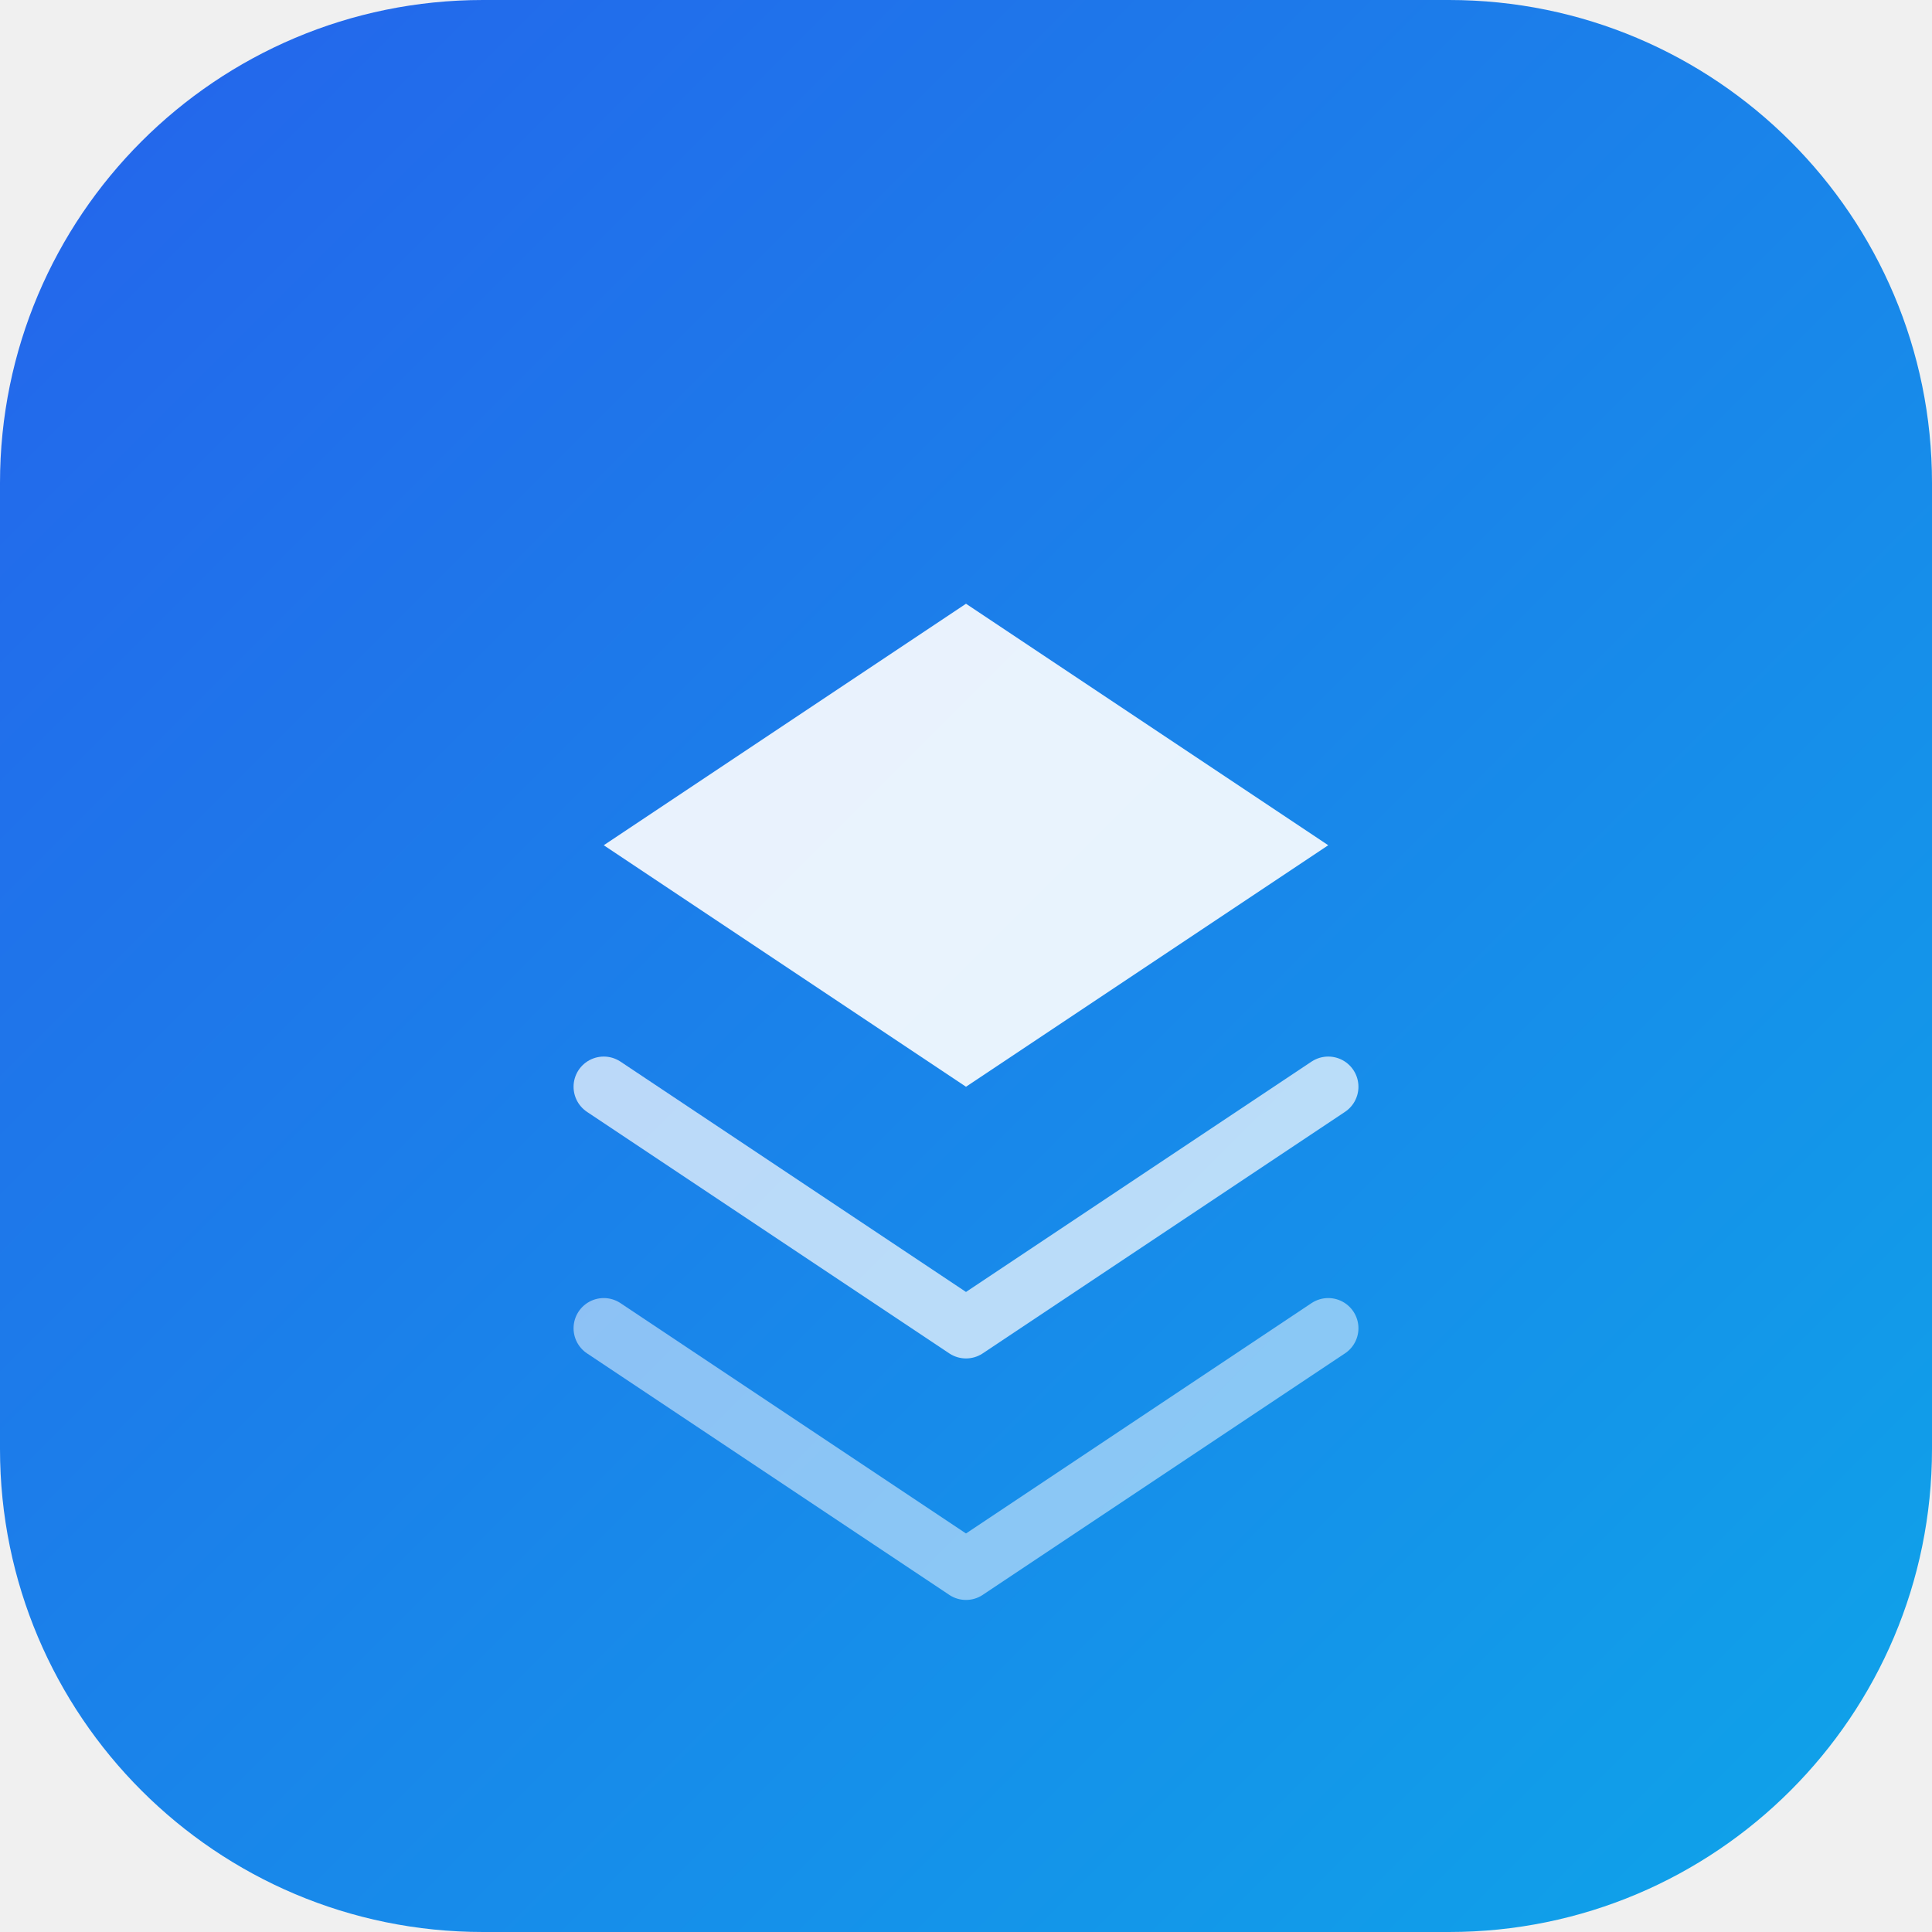
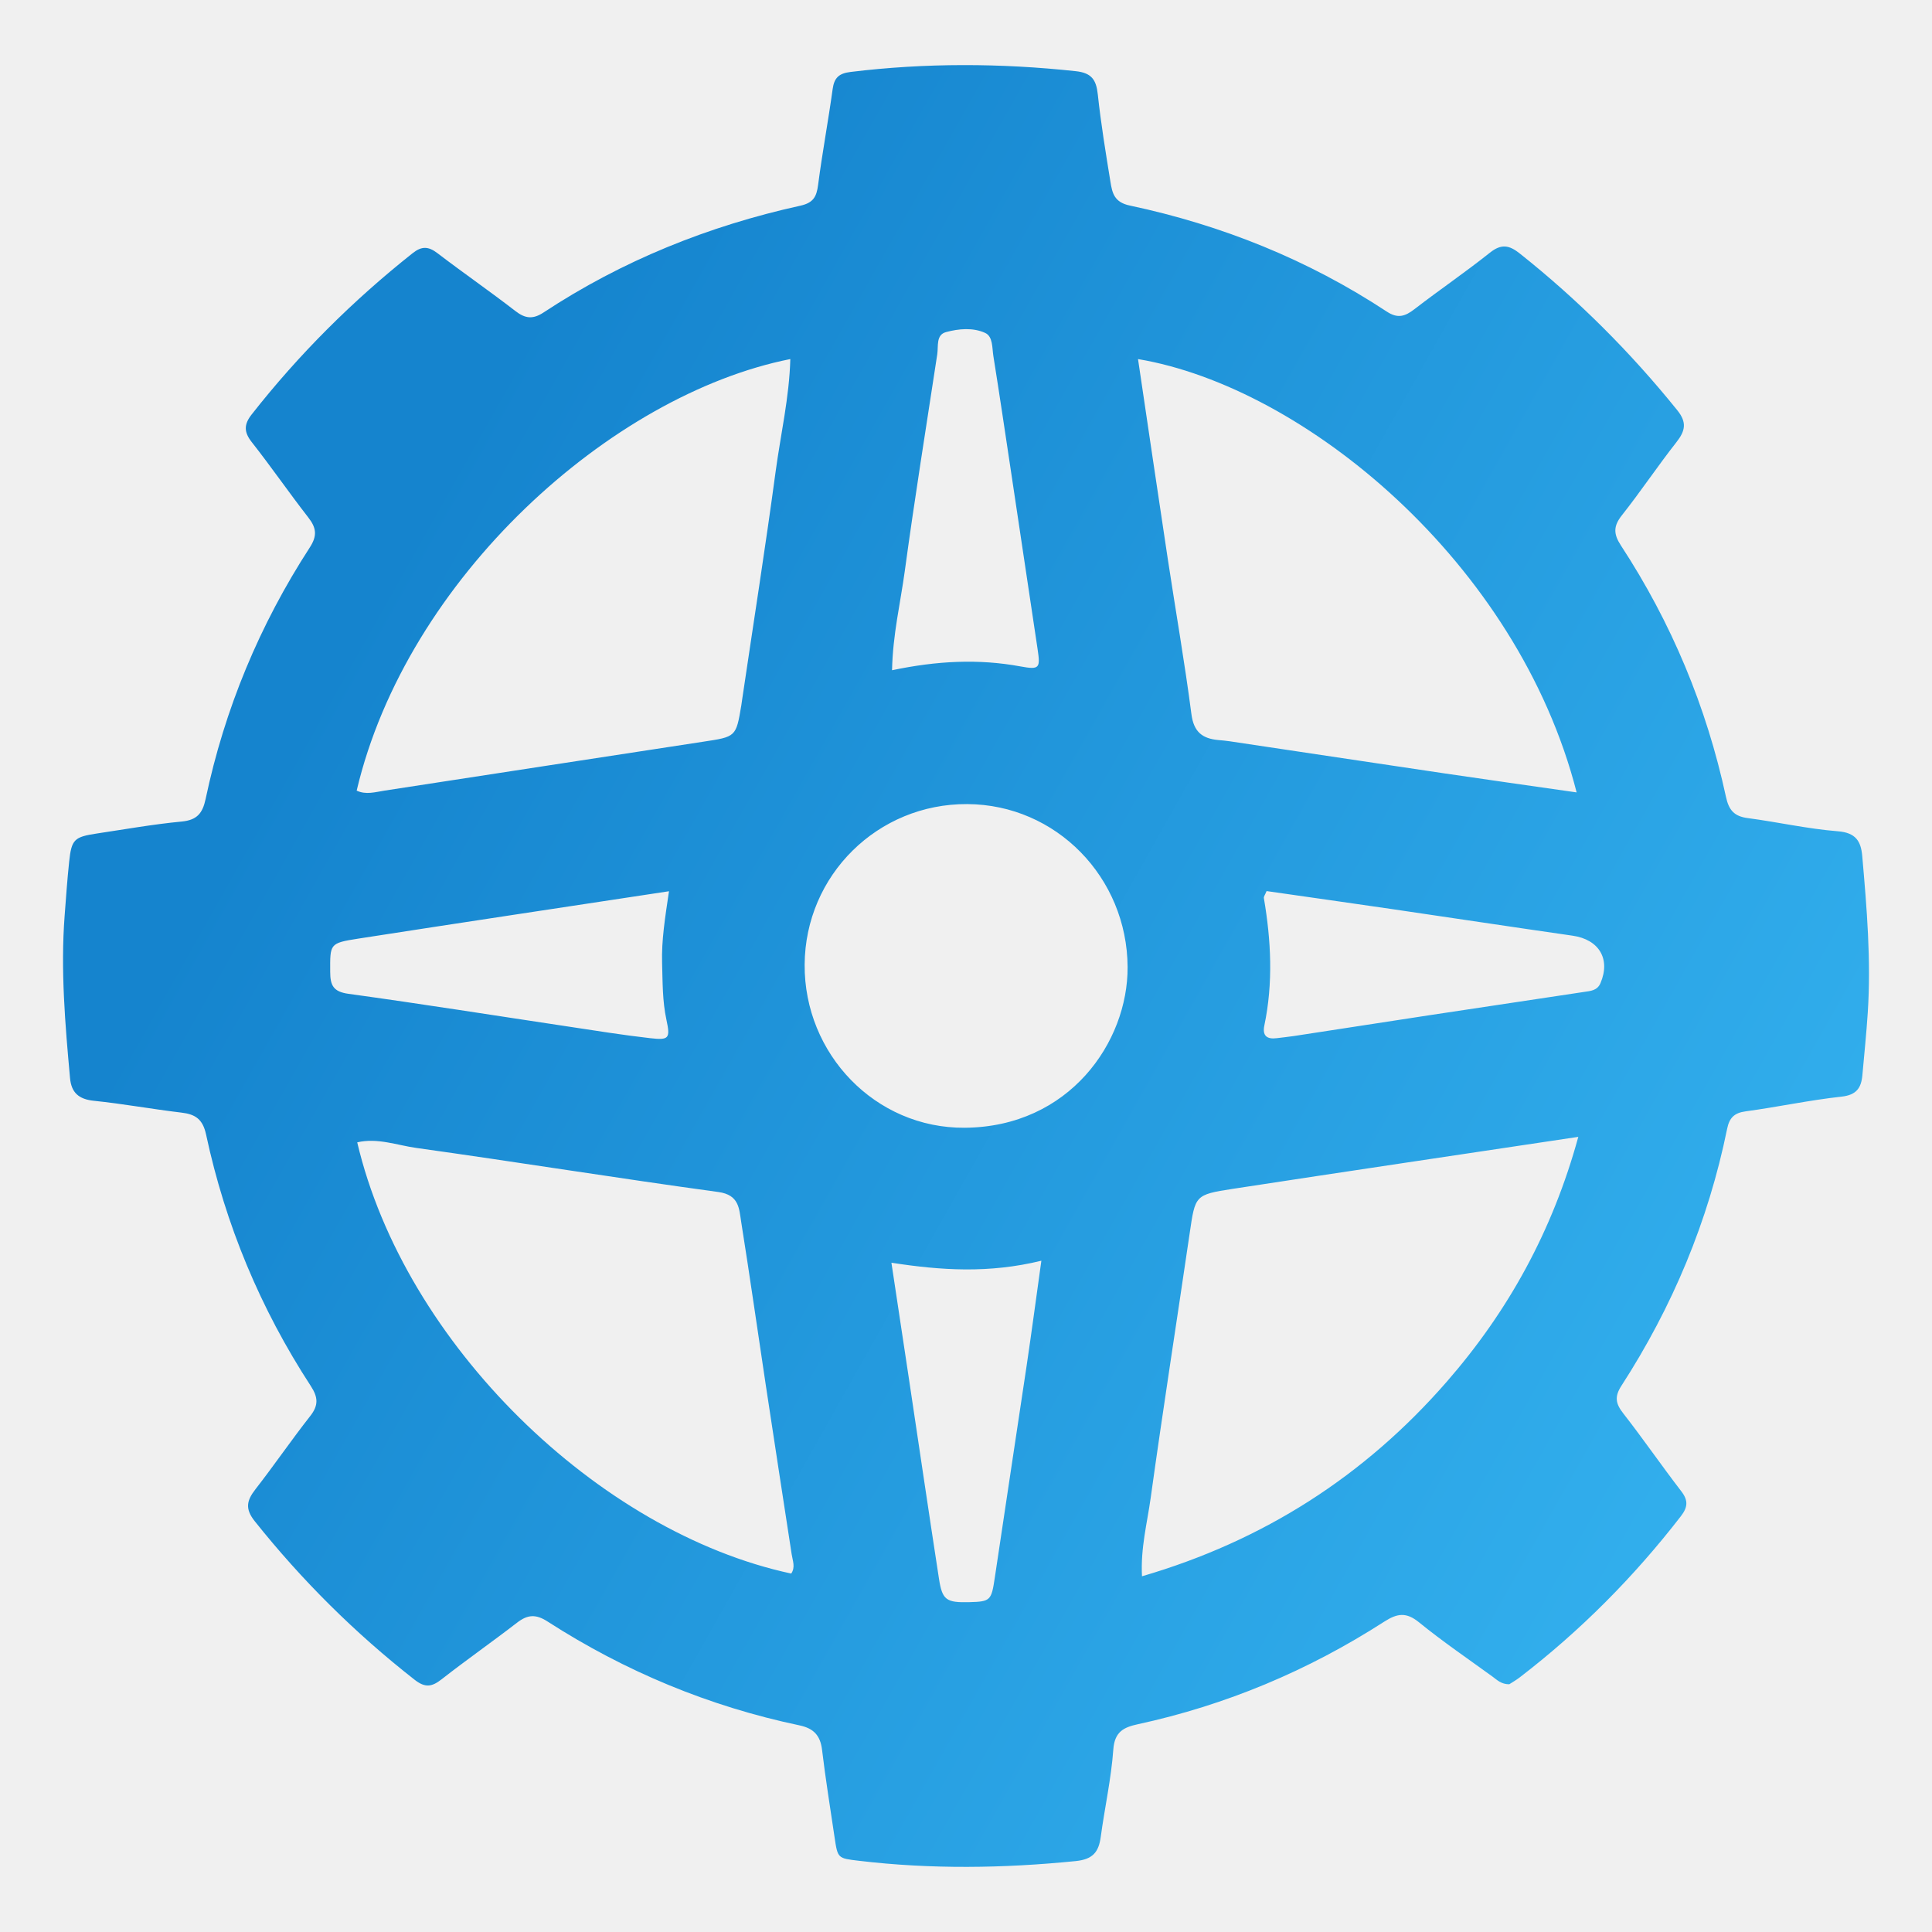
- <svg xmlns="http://www.w3.org/2000/svg" width="512" height="512" viewBox="0 0 512 512" fill="none">
-   <defs>
-     <linearGradient id="blueGradient" x1="0%" y1="0%" x2="100%" y2="100%">
-       <stop offset="0%" style="stop-color:#2563eb;stop-opacity:1" />
-       <stop offset="100%" style="stop-color:#0ea5e9;stop-opacity:1" />
-     </linearGradient>
-   </defs>
-   <rect width="512" height="512" rx="128" fill="url(#blueGradient)" />
-   <g transform="translate(128, 128)">
-     <path d="M128 32L32 96L128 160L224 96L128 32Z" fill="white" opacity="0.9" />
-     <path d="M32 160L128 224L224 160" stroke="white" stroke-width="16" stroke-linecap="round" stroke-linejoin="round" opacity="0.7" />
-     <path d="M32 224L128 288L224 224" stroke="white" stroke-width="16" stroke-linecap="round" stroke-linejoin="round" opacity="0.5" />
+ <svg xmlns="http://www.w3.org/2000/svg" version="1.1" id="svg2" x="0px" y="0px" viewBox="0 0 1080 1080" style="enable-background:new 0 0 1080 1080;" xml:space="preserve">
+   <g>
+     <g>
+       <g>
+         <linearGradient id="SVGID_1_" gradientUnits="userSpaceOnUse" x1="103.344" y1="293.978" x2="982.934" y2="789.408">
+           <stop offset="0.108" style="stop-color:#1584CE" />
+           <stop offset="1" style="stop-color:#32AFED" />
+         </linearGradient>
+         <path style="fill:url(#SVGID_1_);" d="M1041,478.47c-0.73-8.28-3.65-12.98-13.57-13.78c-16.92-1.34-33.62-5.15-50.49-7.38     c-7.54-0.99-10.52-4.45-12.13-11.92c-10.89-50.39-30.47-97.3-58.71-140.47c-4.14-6.32-4.31-10.74,0.49-16.8     c10.56-13.34,20.02-27.55,30.54-40.93c4.98-6.34,5.97-11.07,0.47-17.88c-26.18-32.46-55.44-61.73-88.12-87.67     c-5.89-4.67-10.3-5.43-16.62-0.38c-13.73,10.94-28.28,20.84-42.18,31.57c-5.22,4.03-9.3,5.41-15.48,1.34     c-44.04-29.02-92.24-48.36-143.72-59.29c-8.68-1.84-9.74-7.09-10.74-13.27c-2.64-16.25-5.32-32.53-7.07-48.89     c-0.88-8.19-3.51-11.98-12.33-12.93c-42-4.52-83.91-4.69-125.87,0.43c-6.46,0.79-9.13,3.19-10.01,9.56     c-2.46,17.88-5.81,35.65-8.13,53.55c-0.86,6.63-2.64,10.05-9.95,11.66c-51.39,11.32-99.54,30.7-143.58,59.72     c-5.87,3.86-10.17,3.43-15.65-0.81c-14.31-11.07-29.22-21.37-43.59-32.36c-5.03-3.84-8.77-4.07-13.87-0.03     c-33.54,26.58-63.62,56.54-90.04,90.22c-4.32,5.51-4.37,9.78,0.1,15.44c10.86,13.79,20.83,28.28,31.61,42.12     c4.5,5.77,5.08,10.16,0.84,16.71c-28.06,43.26-47.6,90.18-58.26,140.65c-1.68,7.92-4.77,11.78-13.38,12.6     c-15.86,1.51-31.61,4.31-47.39,6.68c-12.71,1.91-14.19,3.31-15.51,15.77c-1.07,10.04-1.76,20.13-2.53,30.2     c-2.3,30.37,0.28,60.58,3.02,90.78c0.74,8.12,4.89,11.8,13.29,12.66c16.39,1.69,32.64,4.68,49.01,6.62     c7.86,0.92,11.92,3.74,13.75,12.26c10.8,50.4,30.36,97.33,58.52,140.54c4.08,6.26,4.46,10.77-0.29,16.8     c-10.52,13.38-20.14,27.47-30.6,40.9c-4.88,6.26-6.01,10.91-0.43,17.9c26.36,33.06,56.07,62.57,89.37,88.63     c5.94,4.65,9.66,3.99,15.11-0.27c13.83-10.83,28.25-20.89,42.15-31.63c5.85-4.52,10.45-4.92,17.05-0.66     c43.35,27.92,90.3,47.43,140.83,58.06c7.88,1.66,11.65,5.59,12.62,13.65c1.95,16.35,4.59,32.61,7,48.91     c1.76,11.91,1.81,11.73,13.63,13.14c40.38,4.8,80.71,4.22,121.14,0.17c9.51-0.96,12.86-4.95,14.02-13.49     c2.2-16.32,5.85-32.5,7.03-48.88c0.71-9.88,5.73-12.4,13.61-14.11c49.41-10.71,95.31-29.99,137.74-57.3     c7.34-4.73,12.36-5.53,19.54,0.31c13.19,10.73,27.31,20.34,41.09,30.35c2.53,1.84,4.82,4.27,9.34,4.28     c1.48-0.96,3.78-2.25,5.85-3.84c33.97-26.09,63.88-56.21,90.08-90.09c3.9-5.04,4.24-8.79,0.23-13.99     c-11.04-14.33-21.29-29.26-32.42-43.51c-4.21-5.39-5.01-9.27-1.07-15.37c28.59-44.21,48.6-92.04,59.13-143.68     c1.23-6.06,3.88-8.92,10.32-9.78c17.91-2.42,35.65-6.27,53.61-8.23c8.37-0.91,11.04-4.87,11.68-11.97     c1.05-11.65,2.24-23.3,3.01-34.97C1046,536.79,1043.56,507.63,1041,478.47 M441.79,200.72c-0.56,21.39-5.4,42.05-8.21,62.9     c-5.74,42.58-12.44,85.03-18.73,127.53c-0.15,1.05-0.28,2.11-0.45,3.15c-2.97,17.74-2.99,17.54-21.49,20.35     c-59.32,9.03-118.62,18.24-177.93,27.31c-5.16,0.79-10.4,2.47-15.6,0.01C227.33,323.28,341.48,220.69,441.79,200.72      M184.58,543.31c-0.06-15.69-0.46-16.1,15.68-18.61c57.14-8.88,114.32-17.46,173.71-26.49c-2.21,14.95-4.23,27.47-3.85,40.17     c0.32,10.6,0.14,21.17,2.42,31.69c2.26,10.48,1.39,11.47-9.06,10.28c-15.29-1.73-30.51-4.2-45.73-6.49     c-40.96-6.14-81.87-12.66-122.89-18.3C186.32,554.4,184.61,550.84,184.58,543.31 M442.29,879.63     c-107.83-23.12-216.15-128.48-242.6-241.05c11.37-2.65,22.2,1.61,33.02,3.12c56.34,7.86,112.5,16.94,168.86,24.64     c11.68,1.6,11.58,9.33,12.76,16.71c4.85,30.42,9.17,60.91,13.77,91.37c4.76,31.5,9.62,62.99,14.46,94.48     C443.11,872.5,444.73,876.11,442.29,879.63 M505.76,319.36c5.51-40.53,12.01-80.92,18.18-121.36c0.68-4.51-0.8-10.83,4.9-12.36     c7.1-1.91,15.09-2.64,21.88,0.47c4.4,2.02,3.84,8.35,4.58,12.92c3.44,21.51,6.62,43.05,9.86,64.59     c4.97,33.1,9.93,66.2,14.87,99.3c1.57,10.52,1.14,11.59-9.53,9.62c-23.44-4.32-46.62-3.17-71.84,2.13     C499.07,354.66,503.35,337.09,505.76,319.36 M573.88,763.53c-5.85,39.38-11.91,78.73-17.74,118.12     c-1.92,12.99-2.38,13.67-14.17,13.96c-13.01,0.33-15.23-1.09-17.09-13.17c-5.74-37.25-11.21-74.55-16.8-111.82     c-3.14-20.94-6.31-41.87-9.77-64.75c27.78,4.31,54.51,6.05,83.82-1.12C579.17,725.96,576.66,744.77,573.88,763.53 M539.29,630.42     c-49.95,0.38-89.81-41.24-89.49-91.22c0.33-49.99,40.84-89.98,90.9-89.71c49.76,0.26,89.38,41.04,89.64,91.12     C630.55,582.45,597.78,629.98,539.29,630.42 M881.35,442.96c-25.86-3.71-49.98-7.09-74.08-10.66     c-39.96-5.92-79.9-11.96-119.86-17.92c-2.11-0.31-4.23-0.5-6.35-0.69c-8.9-0.81-13.76-4.5-15.05-14.48     c-3.76-28.95-8.82-57.73-13.19-86.6c-5.64-37.22-11.1-74.47-16.66-111.88C728.96,216.31,848.43,314.35,881.35,442.96      M808.67,772.48c-45.78,52.5-102.13,88.77-170.29,108.67c-0.83-15.81,2.9-29.71,4.84-43.68c6.86-49.42,14.58-98.72,21.82-148.08     c3.1-21.15,2.87-21.56,24.11-24.82c63.46-9.73,126.98-19.13,193.13-29.06C867.88,688.09,843.14,732.96,808.67,772.48      M894.69,549.55c-1.8,4.25-5.6,4.4-9.22,4.95c-28.89,4.37-57.78,8.67-86.67,13.05c-25.2,3.83-50.39,7.75-75.6,11.61     c-3.15,0.48-6.33,0.78-9.49,1.19c-5.49,0.71-8.14-1.34-6.93-7.12c4.98-23.75,3.78-47.48-0.27-71.2     c-0.15-0.84,0.69-1.85,1.52-3.91c23.18,3.33,46.67,6.64,70.14,10.07c33.63,4.92,67.25,10.03,100.9,14.86     C893.87,525.18,900.42,536.06,894.69,549.55" />
+       </g>
+     </g>
  </g>
</svg>
